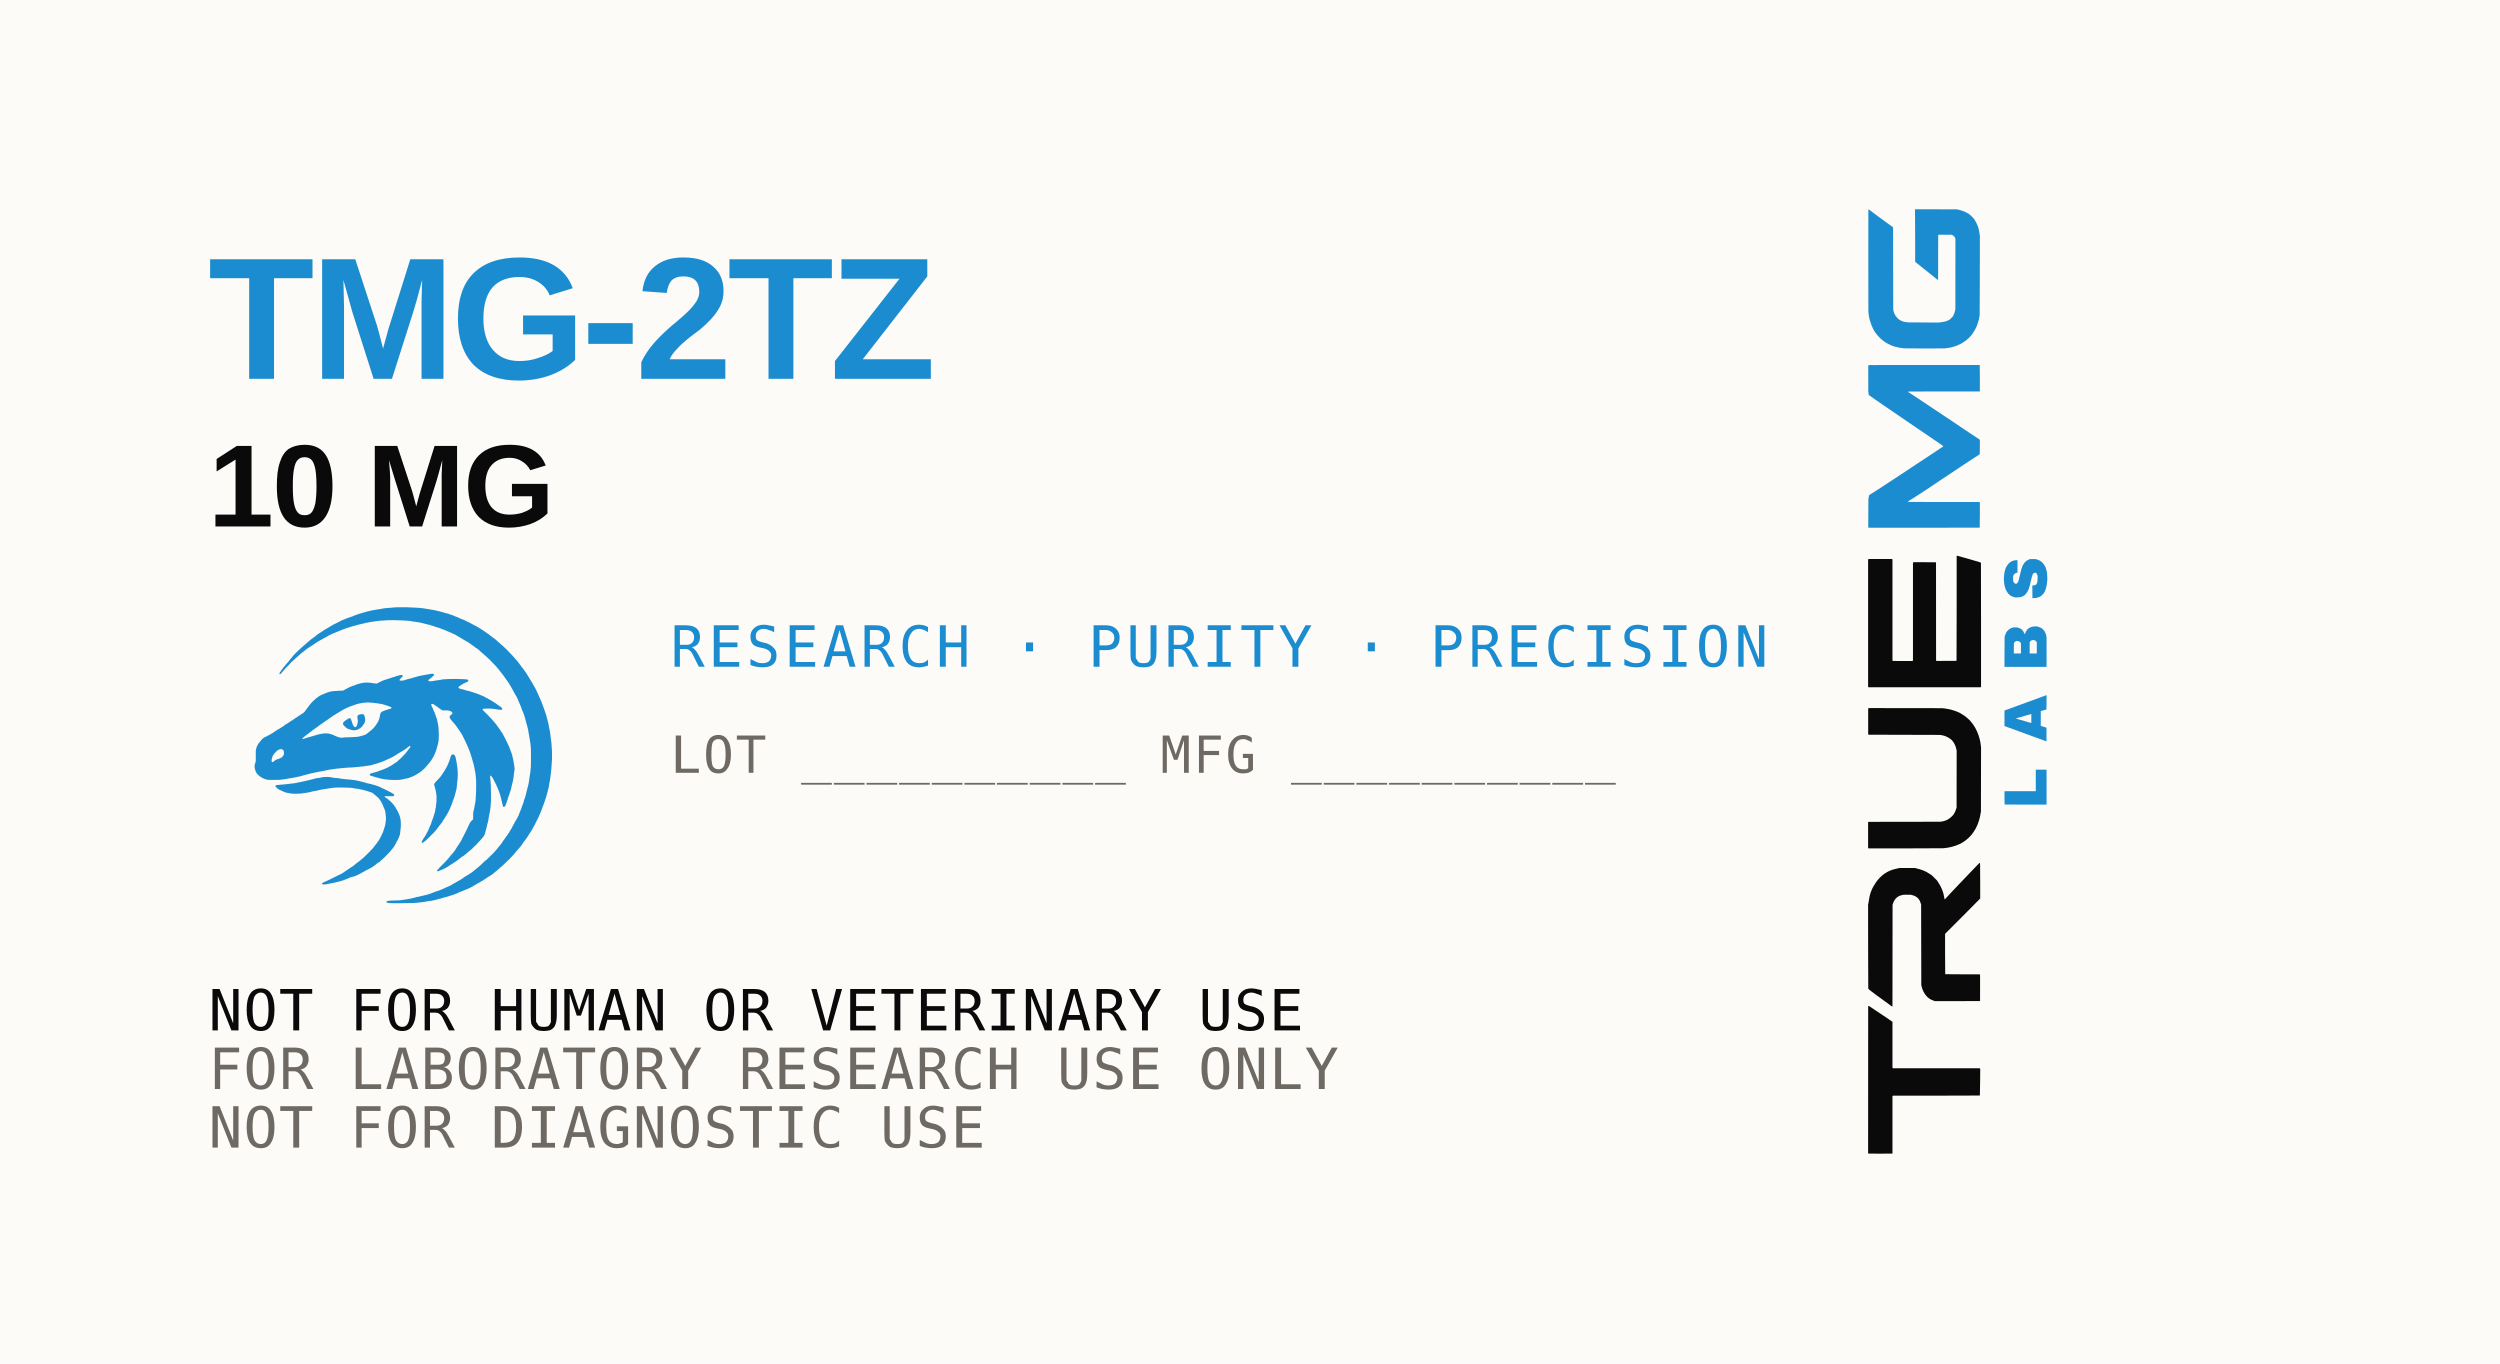
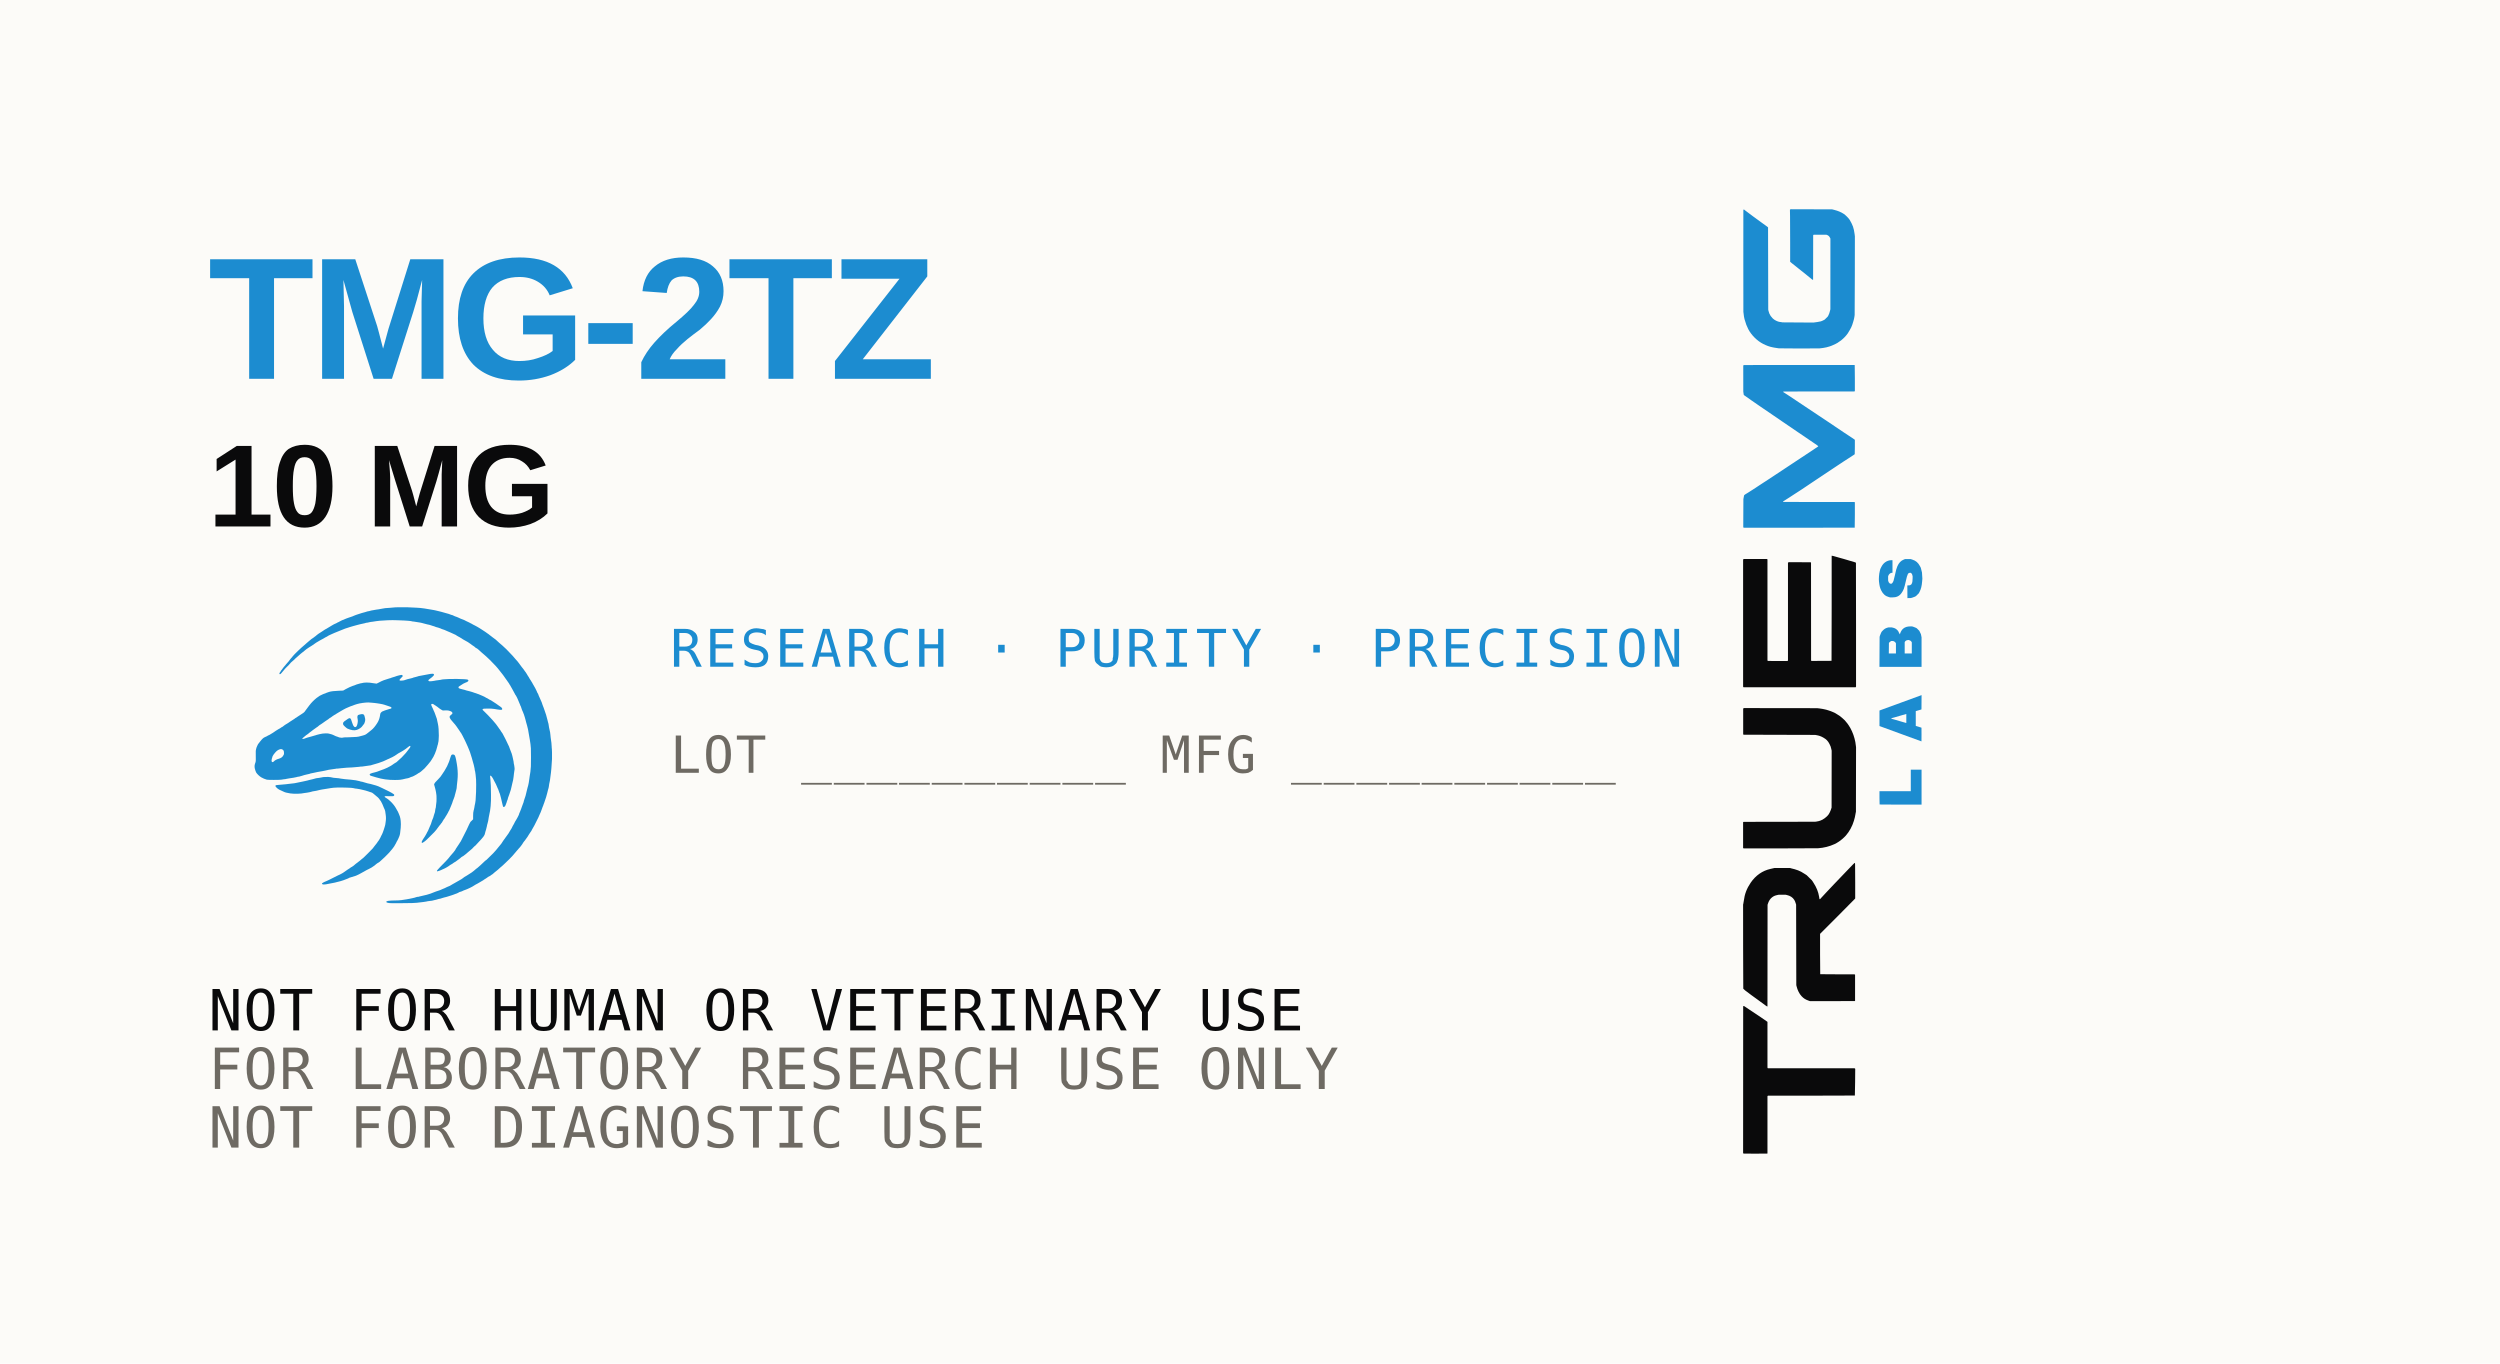
<svg xmlns="http://www.w3.org/2000/svg" width="66.0mm" height="36.0mm" viewBox="0 0 66.0 36.0">
  <rect x="0" y="0" width="66.0" height="36.0" fill="#FCFBF8" />
-   <g transform="translate(49.30,30.50) rotate(-90) scale(0.004437)">
+   <g transform="translate(46.00,30.50) rotate(-90) scale(0.004437)">
    <g transform="translate(0,681) scale(0.025,-0.025)" stroke="none">
      <g fill="#0A0A0B">
        <path d="M465 27020 l-58 -59 -15 -2770 c-8 -1524 0 -2802 18 -2841 l33 -70 6816 0 6815 0 61 -61 61 -61 -3 -10322 c-2 -5867 12 -10336 32 -10355 19 -18 1457 -45 3195 -61 l3160 -28 70 77 70 78 0 10325 0 10325 77 42 78 41 5439 0 5440 0 86 110 c125 160 843 1198 1065 1538 295 455 724 1099 1709 2569 l910 1356 -12 104 -12 103 -17488 9 -17488 9 -59 -58z" />
        <path d="M39653 27037 c-49 -18 -221 -200 -384 -405 -458 -576 -1855 -2468 -2161 -2925 -179 -268 -743 -1037 -1416 -1929 -166 -221 -278 -407 -266 -440 l22 -57 12086 -12 12086 -12 278 -88 c640 -203 1152 -536 1485 -965 307 -395 445 -712 569 -1304 l66 -320 0 -800 0 -800 -66 -300 c-181 -812 -569 -1408 -1152 -1768 -273 -168 -352 -202 -789 -341 l-351 -111 -9580 -21 -9580 -22 -300 -72 c-898 -215 -1753 -647 -2317 -1169 -555 -514 -833 -960 -1109 -1776 l-74 -220 -9 -5315 c-6 -2923 5 -5341 24 -5374 l33 -60 3113 -1 3113 0 48 65 47 66 6 4063 c3 2235 15 4080 27 4100 13 21 2011 36 4813 36 l4790 0 4138 -4134 c2275 -2274 4176 -4155 4224 -4180 l88 -46 3836 0 c2110 0 4003 12 4207 26 l369 26 19 50 c22 57 -449 537 -1427 1453 -693 648 -3219 3069 -3680 3525 -144 143 -513 492 -821 776 -307 284 -765 716 -1018 960 -460 444 -678 647 -1334 1239 l-350 316 13 64 12 65 180 30 c98 16 287 47 419 68 1108 179 2211 624 3280 1324 l560 366 620 626 620 626 263 400 c457 695 732 1203 890 1648 218 612 370 1114 408 1352 14 88 56 250 92 360 l67 200 0 1860 0 1860 -67 280 c-37 154 -105 451 -152 660 -425 1916 -1544 3522 -3281 4711 -1373 939 -2719 1447 -4380 1652 -176 22 -437 66 -580 99 l-260 59 -9960 -6 c-5478 -3 -9999 -20 -10047 -38z" />
        <path d="M73081 27003 l-41 -78 3 -8632 c2 -4748 18 -8831 36 -9073 101 -1383 432 -2698 970 -3860 66 -143 137 -296 156 -340 20 -44 107 -188 194 -320 88 -132 189 -294 225 -360 209 -379 985 -1283 1459 -1702 967 -852 2219 -1538 3517 -1926 650 -194 1101 -302 1480 -354 165 -23 381 -62 480 -87 l180 -46 7678 -14 7679 -14 341 41 c875 105 996 127 1782 328 1078 274 2363 850 3164 1418 90 64 252 177 360 252 187 130 549 429 780 644 172 160 902 995 1009 1154 55 80 204 315 333 521 129 206 275 440 325 520 50 80 106 181 125 225 20 44 83 188 142 320 184 414 294 707 421 1120 67 220 148 481 179 580 32 99 77 306 101 460 24 154 62 337 84 406 22 69 70 384 107 700 l66 574 11 8700 12 8700 -51 100 -50 100 -3067 0 -3067 0 -52 -52 -52 -52 -24 -8508 -24 -8508 -44 -260 c-110 -664 -270 -1122 -588 -1684 -416 -734 -817 -1122 -1520 -1473 -547 -273 -643 -308 -1159 -424 l-449 -100 -6776 10 -6776 11 -200 71 c-110 39 -290 99 -400 133 -249 78 -763 334 -1012 503 -573 388 -1285 1345 -1482 1993 -23 77 -72 239 -109 360 -36 121 -85 364 -108 540 l-41 320 -14 8515 -13 8515 -45 55 -46 55 -3073 0 -3074 0 -42 -77z" />
        <path d="M111470 27037 l-70 -41 0 -13357 0 -13356 77 -42 78 -41 14699 0 c8085 0 14727 11 14761 23 73 29 147 254 589 1797 45 154 107 361 140 460 63 190 147 481 240 830 105 394 171 630 288 1030 333 1138 450 1584 428 1620 l-25 40 -12447 1 c-6847 0 -12469 14 -12496 31 l-47 30 -13 2367 -12 2367 52 52 52 52 11644 8 11643 7 44 44 44 44 13 2601 14 2601 -64 97 -64 98 -11636 0 -11636 0 -65 65 -65 65 9 2319 10 2320 55 55 56 56 12035 0 12036 0 42 77 41 78 0 2733 0 2734 -61 88 -61 87 -15129 1 -15129 0 -70 -41z" />
      </g>
      <g fill="#1C8CD0">
        <path d="M149428 26991 l-69 -51 0 -13193 c0 -7256 10 -13210 23 -13230 14 -22 1228 -37 3012 -37 l2990 0 48 48 48 48 0 8485 c0 4667 11 8496 24 8510 51 51 137 -27 250 -225 101 -177 300 -490 866 -1360 66 -102 354 -541 640 -976 286 -435 601 -923 700 -1084 99 -162 321 -503 493 -760 172 -256 505 -753 740 -1103 235 -350 445 -663 467 -695 22 -31 510 -762 1084 -1623 574 -861 1170 -1754 1324 -1985 154 -231 405 -609 558 -840 153 -231 503 -754 776 -1163 274 -408 516 -772 538 -808 22 -36 195 -296 384 -577 189 -282 556 -836 816 -1232 1081 -1646 1205 -1838 1541 -2380 75 -121 155 -233 178 -249 22 -17 800 -30 1727 -30 l1686 -1 119 135 c65 75 217 295 338 490 237 384 977 1507 1354 2055 228 331 2457 3644 2617 3889 44 67 699 1051 1456 2187 757 1135 1423 2135 1480 2222 180 274 1884 2825 1961 2936 156 223 1269 1899 1393 2098 72 114 250 393 396 620 l265 412 64 -13 65 -12 10 -8456 10 -8455 45 -54 45 -54 3045 1 c1675 0 3068 15 3097 33 l52 33 3 9997 c2 5498 1 11430 -2 13183 l-5 3187 -64 64 -64 64 -3106 -3 -3106 -4 -378 -57 -379 -56 -90 -91 c-86 -86 -510 -688 -1208 -1715 -174 -255 -384 -561 -468 -680 -84 -119 -276 -396 -427 -616 -151 -220 -458 -665 -682 -990 -1061 -1535 -1504 -2184 -2993 -4392 -102 -151 -291 -424 -420 -606 -395 -558 -1826 -2658 -2692 -3952 -243 -363 -534 -795 -646 -960 -362 -533 -933 -1370 -1216 -1780 -151 -220 -481 -706 -734 -1080 -645 -958 -666 -976 -803 -710 -42 83 -173 285 -290 450 -117 165 -304 439 -414 609 -110 170 -319 485 -464 700 -262 388 -699 1050 -1710 2591 -288 440 -580 881 -649 980 -69 99 -254 378 -411 620 -158 242 -361 548 -451 680 -281 410 -2516 3790 -2639 3990 -64 104 -235 365 -380 580 -145 214 -333 498 -417 630 -84 132 -354 546 -599 920 -245 374 -615 940 -823 1259 -207 318 -435 660 -505 760 -71 99 -211 316 -313 481 -101 165 -291 462 -420 660 -130 198 -296 457 -368 575 -72 117 -167 271 -211 341 -44 69 -139 228 -212 352 -169 288 -192 306 -474 358 -129 23 -333 61 -454 84 l-220 41 -3341 16 -3341 15 -70 -51z" />
        <path d="M200748 27015 c-12 -12 -199 -36 -415 -54 -432 -34 -1041 -135 -1353 -224 -1056 -300 -1666 -529 -2360 -890 -1428 -741 -2792 -2118 -3512 -3547 -409 -812 -663 -1509 -787 -2160 -25 -132 -70 -357 -100 -500 -79 -379 -135 -742 -162 -1060 -43 -494 -55 -9253 -14 -9700 56 -610 149 -1204 259 -1660 102 -419 325 -1132 377 -1200 16 -22 80 -166 140 -320 130 -331 384 -846 530 -1076 305 -481 394 -610 605 -874 491 -615 1084 -1182 1642 -1570 290 -202 1442 -860 1505 -860 28 0 101 -26 164 -59 200 -104 621 -251 1093 -383 253 -70 546 -153 651 -184 105 -31 330 -75 500 -97 170 -23 390 -53 489 -68 99 -14 4347 -33 9440 -40 l9260 -14 540 64 c656 78 1322 222 1791 386 457 161 1227 540 1629 803 397 259 1101 959 1378 1369 420 622 746 1395 972 2303 l125 500 14 4945 15 4946 -71 71 -71 71 -1581 -27 c-870 -14 -3652 -26 -6184 -26 l-4603 0 -358 -430 c-730 -878 -909 -1102 -1673 -2099 -240 -314 -558 -715 -706 -891 -148 -176 -383 -466 -523 -644 -337 -431 -699 -871 -887 -1081 -88 -98 -148 -202 -140 -243 l14 -72 5305 -10 5304 -10 53 -64 53 -63 2 -1507 2 -1506 -91 -224 c-110 -274 -304 -474 -603 -623 l-226 -113 -8400 4 -8400 4 -320 70 c-469 102 -882 246 -1179 409 l-261 145 -360 364 -361 364 -139 260 c-255 475 -361 834 -439 1480 -25 209 -65 499 -88 643 l-43 264 25 3744 25 3744 40 105 c22 58 40 190 41 293 1 337 223 944 505 1380 483 748 1297 1294 2194 1474 l240 48 9794 23 9795 22 117 140 c64 77 166 212 225 299 139 203 491 691 749 1038 529 712 1029 1396 1202 1646 106 153 235 331 287 397 354 447 648 839 1069 1427 120 168 302 408 403 532 l184 226 -13 87 -12 88 -12145 8 c-6680 5 -12155 -1 -12167 -13z" />
      </g>
    </g>
    <g transform="translate(2086.5,811.8) scale(1.209881)">
      <g transform="translate(0,214) scale(0.025,-0.025)" fill="#1C8CD0" stroke="none">
        <g transform="translate(0.0,0)">
          <path d="M27 8413 c-15 -14 -27 -1877 -27 -4140 l0 -4113 3440 0 3440 0 0 1060 0 1060 -2120 0 -2120 0 0 3080 0 3080 -1293 0 c-712 0 -1306 -12 -1320 -27z" />
        </g>
        <g transform="translate(-21015.9,0)">
          <path d="M36449 8370 c-16 -38 -696 -1897 -1510 -4130 l-1482 -4060 1338 -11 c735 -5 1345 -2 1355 8 10 10 94 267 186 571 l167 552 1453 0 1453 0 166 -560 166 -560 1408 -11 1408 -10 -54 150 c-226 634 -2882 7899 -2925 8001 l-54 130 -1523 0 -1524 0 -28 -70z m1733 -2892 c92 -340 278 -981 413 -1425 135 -444 245 -826 245 -850 l0 -43 -880 0 -880 0 0 35 c0 20 118 428 261 908 144 480 325 1099 402 1375 77 276 150 534 162 574 12 40 41 66 65 58 l43 -14 169 -618z" />
        </g>
        <g transform="translate(-42657.8,0)">
          <path d="M69760 4303 l0 -4143 2902 0 2901 0 309 62 308 62 334 158 333 158 252 251 251 252 125 248 c69 137 153 351 185 477 l60 229 -1 321 c-1 601 -160 1085 -470 1430 -201 224 -556 447 -848 535 -133 40 -241 82 -241 95 0 12 146 91 325 175 l324 152 189 177 c231 216 381 483 460 821 l61 257 0 322 1 321 -62 239 c-83 323 -270 621 -559 892 l-241 226 -260 128 c-143 71 -368 160 -499 198 l-239 69 -2950 15 -2950 15 0 -4142z m4807 2197 c59 -44 145 -145 190 -225 l83 -146 0 -196 0 -196 -90 -178 -90 -178 -136 -91 -136 -90 -994 0 -994 0 0 702 0 702 1030 -12 1030 -12 107 -80z m151 -3079 c149 -77 276 -287 306 -506 l24 -176 -47 -179 c-53 -196 -161 -336 -329 -424 l-108 -56 -1082 0 -1082 0 0 700 0 700 1102 0 1102 0 114 -59z" />
        </g>
        <g transform="translate(-64316.7,0)">
          <path d="M108180 8534 c-883 -105 -1223 -191 -1720 -433 -723 -354 -1137 -832 -1320 -1524 l-62 -237 -3 -388 c-4 -854 255 -1416 851 -1840 580 -413 916 -536 2354 -856 1425 -317 1640 -428 1640 -841 l0 -141 -113 -114 -114 -113 -214 -63 -214 -64 -425 0 c-504 0 -844 55 -1052 172 l-152 85 -83 134 -83 134 -20 258 -21 258 -1245 -10 -1244 -11 9 -334 9 -334 66 -266 c36 -146 121 -374 189 -506 l125 -240 281 -282 281 -281 281 -146 c560 -291 1154 -435 2099 -509 l500 -39 606 38 606 39 461 117 462 116 312 163 c696 362 1073 805 1299 1525 l94 299 -2 560 -2 560 -94 240 c-217 556 -654 973 -1318 1259 -413 178 -717 261 -1834 501 -954 205 -1224 295 -1434 476 l-146 126 -4 173 -5 172 146 134 147 134 173 52 173 51 400 1 400 1 151 -53 c299 -106 549 -418 549 -685 l0 -122 1240 0 1240 0 0 232 c0 429 -157 880 -432 1244 -232 306 -531 541 -948 745 l-360 176 -388 100 c-588 151 -1538 223 -2092 157z" />
        </g>
      </g>
    </g>
  </g>
  <text x="5.5" y="10.00" font-family="Archivo Black, Archivo, Helvetica Neue, Arial, sans-serif" font-weight="900" font-size="4.60" letter-spacing="-0.12" fill="#1C8CD0">TMG-2TZ</text>
  <text x="5.5" y="13.90" font-family="Archivo Black, Archivo, Helvetica Neue, Arial, sans-serif" font-weight="900" font-size="3.10" letter-spacing="-0.04" fill="#0A0A0B">10 MG</text>
  <g transform="translate(5.500,14.600) scale(0.006875)">
    <g transform="translate(0,1600) scale(0.5673759,-0.5673759)" fill="#1C8CD0" stroke="none">
      <path d="M1285 2453 c-13 0 -30 -1 -36 -2 -7 0 -17 -1 -23 -2 -26 -1 -32 -2 -58 -7 -8 -2 -22 -4 -31 -5 -9 -1 -24 -4 -34 -6 -10 -3 -21 -6 -26 -6 -5 -1 -12 -4 -16 -5 -5 -2 -15 -4 -22 -6 -7 -2 -17 -5 -22 -7 -5 -2 -13 -5 -18 -6 -5 -2 -12 -5 -15 -6 -3 -2 -12 -5 -18 -7 -7 -2 -14 -4 -15 -5 -2 -1 -8 -3 -14 -5 -5 -2 -12 -5 -15 -6 -2 -2 -7 -4 -10 -4 -6 -2 -15 -7 -21 -10 -1 -1 -6 -3 -9 -5 -4 -1 -9 -4 -12 -6 -4 -2 -9 -5 -13 -6 -3 -2 -8 -4 -10 -5 -2 -1 -7 -4 -12 -7 -12 -7 -19 -11 -30 -18 -5 -3 -10 -6 -10 -6 -1 0 -5 -2 -9 -5 -5 -3 -13 -9 -18 -12 -19 -12 -30 -19 -35 -24 -3 -3 -7 -6 -8 -7 -2 -1 -6 -3 -8 -6 -3 -2 -8 -5 -10 -7 -2 -1 -7 -4 -9 -6 -11 -9 -15 -13 -18 -15 -2 -2 -9 -7 -14 -12 -6 -6 -13 -12 -17 -15 -22 -18 -67 -61 -78 -75 -2 -4 -8 -10 -11 -13 -3 -4 -7 -8 -8 -10 -4 -6 -15 -20 -18 -22 -2 -2 -5 -6 -8 -9 -2 -4 -6 -8 -8 -10 -5 -6 -13 -15 -16 -20 -2 -3 -4 -6 -5 -7 -1 -1 -3 -4 -5 -6 -1 -3 -4 -8 -7 -11 -3 -4 -4 -6 -4 -9 0 -3 1 -4 4 -4 2 0 4 1 10 8 4 4 9 10 11 13 4 6 24 28 28 31 2 1 7 6 12 12 11 13 12 15 36 35 2 3 10 10 17 16 7 7 19 17 26 23 7 6 18 15 25 20 10 9 16 13 31 23 9 5 13 8 21 13 22 16 34 24 56 36 21 11 30 16 32 18 2 1 7 4 12 6 5 3 11 6 13 8 3 1 9 4 13 6 5 2 10 4 11 5 2 1 9 4 16 7 13 5 21 8 37 15 4 2 11 5 15 6 4 1 13 5 20 8 8 3 15 5 16 5 0 0 7 2 15 5 7 2 18 5 24 7 6 1 16 4 22 6 7 2 17 5 23 6 14 3 21 4 32 7 4 2 13 4 19 4 5 1 11 3 13 3 2 1 11 2 20 3 9 1 21 3 26 4 10 2 24 3 76 6 30 1 38 1 67 0 69 -2 94 -5 101 -8 1 0 5 -1 10 -1 4 -1 12 -2 19 -3 6 -1 17 -3 25 -4 8 -2 19 -4 24 -6 6 -2 16 -4 23 -6 8 -1 18 -4 24 -6 6 -2 11 -4 12 -4 2 0 17 -5 23 -8 2 0 9 -3 15 -4 6 -2 14 -5 17 -6 2 -2 9 -4 15 -6 6 -2 13 -4 16 -6 3 -2 10 -5 16 -7 6 -2 14 -6 19 -8 17 -8 34 -16 35 -16 0 0 5 -3 9 -6 5 -3 11 -6 14 -8 2 -1 6 -3 8 -4 1 -2 5 -4 8 -5 3 -2 8 -5 10 -7 4 -3 23 -13 34 -19 2 -1 5 -3 7 -5 3 -2 7 -5 9 -6 2 -1 7 -5 12 -9 5 -4 11 -8 15 -10 3 -3 7 -6 9 -8 3 -1 7 -4 11 -6 3 -3 8 -7 12 -10 3 -3 9 -9 14 -13 37 -32 31 -26 60 -54 33 -33 48 -49 67 -74 9 -12 13 -17 22 -28 2 -3 7 -10 12 -17 11 -16 19 -28 24 -34 2 -3 6 -8 8 -13 2 -4 5 -8 6 -9 0 -1 2 -4 3 -6 1 -2 5 -8 7 -12 7 -12 14 -25 19 -35 2 -5 6 -11 8 -13 2 -3 5 -9 7 -13 2 -5 4 -9 5 -11 1 -2 12 -27 16 -38 1 -4 3 -9 5 -11 2 -5 8 -22 8 -24 0 -1 2 -6 5 -11 3 -6 6 -15 8 -20 1 -5 4 -14 6 -19 1 -5 4 -13 5 -18 1 -5 3 -12 4 -16 3 -7 10 -37 12 -45 0 -3 1 -7 2 -10 1 -4 2 -9 2 -12 1 -7 6 -33 9 -52 3 -16 6 -39 7 -57 1 -21 1 -101 0 -122 -1 -23 -5 -52 -8 -66 0 -4 -2 -13 -3 -22 -2 -16 -5 -33 -7 -40 -1 -2 -3 -9 -4 -14 -1 -6 -3 -13 -4 -16 -4 -14 -8 -31 -10 -41 -2 -5 -4 -12 -5 -15 -1 -3 -4 -11 -6 -18 -1 -7 -4 -16 -6 -20 -2 -4 -5 -12 -6 -16 -3 -10 -11 -30 -15 -40 -2 -4 -6 -13 -8 -21 -3 -7 -7 -14 -8 -16 -1 -1 -3 -5 -5 -9 -2 -4 -5 -9 -7 -12 -2 -3 -6 -9 -8 -14 -2 -5 -4 -9 -5 -10 -2 -3 -13 -22 -16 -30 -3 -4 -5 -9 -7 -11 -1 -3 -4 -7 -6 -10 -1 -3 -5 -8 -7 -12 -7 -9 -19 -26 -36 -50 -5 -8 -11 -16 -13 -20 -3 -3 -9 -11 -14 -17 -20 -25 -24 -30 -42 -49 -23 -23 -37 -37 -45 -44 -4 -2 -11 -8 -16 -13 -14 -14 -34 -32 -39 -36 -3 -3 -9 -8 -14 -11 -22 -20 -38 -31 -62 -45 -17 -10 -24 -14 -29 -19 -6 -5 -8 -6 -33 -20 -8 -4 -17 -10 -21 -12 -4 -2 -11 -6 -16 -9 -4 -2 -9 -5 -10 -6 -2 -2 -12 -7 -16 -8 -2 -1 -8 -3 -12 -5 -4 -2 -11 -5 -14 -7 -4 -1 -11 -4 -17 -7 -5 -3 -10 -5 -11 -5 0 0 -4 -1 -8 -3 -8 -3 -22 -8 -24 -8 -1 0 -6 -2 -13 -5 -6 -3 -17 -7 -23 -9 -7 -2 -14 -4 -16 -5 -2 -1 -7 -2 -10 -3 -31 -7 -48 -11 -51 -12 -1 -1 -6 -2 -12 -2 -5 -1 -13 -3 -17 -5 -4 -1 -12 -3 -17 -4 -6 -1 -14 -3 -19 -4 -8 -2 -29 -5 -55 -9 -14 -2 -21 -2 -66 -3 -20 -1 -29 -2 -34 -6 -4 -2 -5 -3 -2 -5 2 -2 6 -4 18 -6 8 -1 17 -1 73 -1 70 0 109 1 141 6 3 1 11 1 17 2 5 1 14 2 20 3 6 2 16 3 23 4 6 1 14 2 17 2 3 1 10 3 16 4 6 1 15 3 20 5 4 2 12 3 16 4 4 1 11 2 14 4 4 1 12 3 17 5 14 3 16 4 29 8 6 2 15 5 19 6 3 1 9 3 12 4 4 2 9 4 13 5 8 2 16 6 22 9 3 3 6 4 16 7 4 1 10 3 13 5 3 2 11 5 17 7 13 4 51 22 58 28 3 2 9 6 13 8 5 2 11 6 15 8 13 8 29 17 29 17 1 0 4 2 7 4 3 3 8 6 10 7 3 2 7 5 11 7 9 7 20 14 26 16 3 2 6 4 8 6 2 1 5 4 8 5 2 2 5 5 8 7 2 2 6 5 8 7 8 5 32 26 41 35 5 4 10 9 12 10 5 4 26 24 43 41 19 19 30 31 47 52 7 8 15 17 18 21 3 3 7 8 10 11 2 3 5 7 7 9 2 3 5 7 8 11 2 3 5 8 6 10 2 2 5 6 6 8 2 2 4 6 6 7 1 1 4 5 6 9 3 4 7 10 11 15 3 5 8 13 11 18 3 4 7 10 8 12 2 3 5 7 7 10 1 3 3 7 4 8 2 3 17 29 17 30 0 1 19 39 21 42 1 2 4 7 6 12 2 5 4 11 6 14 4 7 16 36 18 44 1 4 4 10 5 14 2 3 4 9 5 13 1 4 4 11 6 16 9 25 17 50 20 65 2 9 5 20 6 24 2 4 3 11 4 15 1 4 2 13 3 21 2 7 4 18 5 24 1 6 2 17 3 23 1 13 2 17 4 31 0 5 1 14 2 20 0 5 2 17 2 26 3 26 4 63 3 90 0 13 -1 24 -1 25 -1 0 -1 5 -1 11 0 14 -3 40 -7 64 0 5 -1 14 -2 20 -1 6 -2 13 -2 16 -3 11 -4 16 -7 32 -4 27 -4 28 -7 36 -1 4 -3 11 -4 16 -4 19 -13 48 -20 66 -2 6 -5 13 -6 17 -1 4 -4 12 -7 18 -2 6 -5 14 -6 18 -3 7 -8 19 -15 34 -2 4 -6 12 -7 17 -2 4 -4 10 -6 12 -2 2 -4 7 -5 11 -5 11 -16 33 -20 38 -1 3 -4 7 -6 10 -1 4 -7 13 -12 21 -6 9 -11 17 -12 19 -1 3 -6 11 -11 18 -4 7 -9 16 -11 18 -1 2 -4 7 -7 10 -2 3 -8 11 -12 17 -5 6 -10 13 -12 15 -2 3 -6 9 -11 15 -12 17 -18 24 -31 38 -7 8 -15 17 -18 21 -4 4 -14 15 -22 23 -9 9 -19 19 -21 22 -5 5 -25 24 -28 26 -2 1 -10 9 -20 17 -9 9 -20 19 -24 22 -10 7 -16 11 -23 17 -3 3 -8 6 -10 8 -3 2 -9 6 -13 10 -12 9 -41 29 -53 36 -4 2 -9 5 -11 7 -4 2 -9 5 -17 10 -2 1 -7 4 -13 7 -6 3 -12 6 -14 7 -2 2 -6 3 -8 5 -2 1 -8 3 -12 6 -4 2 -9 5 -12 6 -3 1 -9 4 -13 6 -7 5 -20 10 -39 17 -5 2 -11 5 -15 7 -7 3 -16 7 -18 7 0 0 -4 2 -8 3 -11 6 -14 7 -23 9 -4 1 -11 4 -16 6 -5 1 -13 4 -18 5 -16 4 -25 7 -32 9 -4 1 -11 3 -16 4 -10 2 -19 4 -25 6 -3 1 -7 2 -10 2 -4 1 -14 2 -23 4 -16 2 -22 3 -42 7 -10 2 -44 5 -52 5 -4 0 -14 1 -21 1 -17 2 -71 3 -103 2z" />
      <path d="M1503 2002 c-19 -3 -77 -14 -80 -15 -1 -1 -10 -3 -20 -6 -9 -2 -20 -5 -23 -7 -4 -1 -11 -3 -16 -4 -10 -2 -22 -5 -32 -9 -4 -2 -10 -3 -17 -4 -16 -1 -18 -1 -20 1 -3 3 0 7 10 17 l10 10 0 3 c0 5 -3 7 -8 7 -4 0 -22 -4 -31 -7 -4 -1 -10 -3 -14 -5 -5 -1 -14 -4 -20 -6 -7 -3 -15 -6 -18 -6 -7 -2 -21 -7 -37 -12 -10 -4 -26 -11 -34 -16 -2 -1 -7 -3 -10 -5 l-5 -2 -6 1 c-4 0 -10 2 -15 2 -32 6 -61 6 -81 0 -3 0 -11 -2 -17 -4 -15 -4 -17 -5 -24 -8 -3 -2 -11 -4 -17 -6 -12 -4 -32 -13 -48 -22 -5 -3 -12 -7 -14 -8 l-4 -2 -27 -1 c-32 -1 -55 -4 -68 -8 -5 -2 -13 -4 -17 -6 -13 -4 -35 -14 -46 -20 -12 -7 -29 -20 -47 -38 -6 -5 -18 -20 -25 -29 -3 -4 -7 -9 -9 -12 -6 -7 -11 -14 -17 -23 -4 -6 -6 -9 -13 -14 -5 -3 -10 -7 -12 -8 -4 -2 -23 -15 -29 -19 -1 -1 -5 -3 -7 -5 -3 -1 -9 -5 -12 -8 -4 -2 -11 -7 -17 -11 -6 -4 -18 -11 -27 -18 -9 -6 -18 -11 -20 -12 -1 -1 -5 -4 -8 -6 -2 -2 -7 -5 -9 -7 -3 -1 -7 -3 -9 -5 -2 -2 -6 -4 -9 -6 -3 -1 -8 -4 -11 -6 -3 -2 -10 -7 -16 -10 -7 -4 -15 -10 -19 -13 -5 -3 -15 -9 -23 -14 -9 -4 -17 -8 -19 -10 -2 -1 -7 -3 -11 -5 -12 -5 -19 -11 -34 -30 -2 -3 -5 -7 -7 -9 -7 -8 -9 -11 -14 -23 -3 -6 -6 -15 -7 -21 l-2 -11 0 -24 c1 -42 0 -47 -1 -51 -5 -14 -6 -17 -7 -26 0 -5 0 -12 1 -16 1 -7 7 -24 9 -28 6 -11 23 -27 35 -34 7 -5 29 -14 38 -16 8 -2 86 -2 98 0 3 1 12 2 18 3 6 0 13 1 14 2 2 1 12 2 22 4 10 1 22 3 27 4 5 1 14 3 20 4 6 2 15 4 20 4 5 1 13 3 18 5 12 4 18 6 32 9 7 1 15 3 18 4 6 3 8 3 33 8 8 2 19 4 23 5 9 2 19 4 34 6 6 1 15 3 20 4 6 2 15 4 22 5 15 2 47 7 48 7 0 1 5 1 11 1 6 1 18 2 28 3 19 2 53 5 72 5 18 1 40 3 46 4 3 1 13 2 22 2 16 2 24 3 49 7 5 0 13 2 17 4 4 1 10 3 14 4 14 3 43 13 61 20 5 3 10 5 11 5 1 0 6 2 11 5 5 3 13 6 18 8 5 2 9 4 10 5 1 0 6 3 11 5 12 6 25 14 30 18 3 2 8 5 10 7 3 1 11 6 18 10 8 5 15 9 17 10 6 3 28 19 33 24 7 6 12 9 15 7 2 -2 -1 -11 -6 -16 -1 -1 -4 -6 -7 -9 -12 -17 -18 -24 -45 -52 -19 -18 -32 -30 -35 -32 -3 -2 -11 -7 -18 -11 -6 -5 -12 -9 -14 -10 -1 -1 -6 -4 -10 -6 -11 -7 -31 -16 -44 -21 -6 -2 -12 -5 -14 -5 -1 -1 -9 -4 -16 -6 -7 -2 -14 -5 -16 -6 -2 0 -9 -2 -14 -4 -14 -3 -27 -7 -30 -9 -2 0 -4 -2 -5 -3 l-1 -3 1 -3 c2 -4 7 -7 22 -10 6 -2 14 -4 20 -6 43 -13 80 -18 127 -18 32 0 42 1 73 9 6 1 13 3 16 3 5 1 13 4 18 7 3 1 7 3 10 3 3 1 8 3 11 5 2 1 8 5 13 7 5 3 10 6 12 7 1 2 5 4 9 6 9 4 22 15 39 31 13 14 33 37 41 48 2 2 6 9 9 14 14 19 29 55 36 85 2 7 3 14 4 14 1 3 4 16 5 24 1 5 1 22 2 37 0 33 -2 61 -6 79 -2 6 -4 17 -5 23 -1 7 -3 16 -5 19 -1 4 -4 12 -6 17 -2 6 -5 14 -7 19 -3 5 -5 11 -6 13 -1 3 -6 15 -14 31 -3 7 -3 9 -2 11 1 5 11 4 19 -2 2 -2 6 -5 9 -6 4 -2 24 -17 27 -20 3 -2 18 -12 21 -13 2 -1 9 -1 18 0 11 0 16 0 22 -1 18 -4 27 -10 27 -17 0 -5 -2 -7 -10 -13 -7 -5 -9 -8 -9 -14 0 -4 1 -6 8 -17 5 -6 12 -15 17 -20 10 -11 15 -17 22 -27 3 -5 8 -12 11 -16 3 -5 7 -10 9 -13 1 -2 4 -6 5 -8 2 -2 4 -5 6 -8 3 -4 14 -26 24 -46 3 -7 7 -14 8 -17 6 -12 18 -40 21 -48 2 -5 5 -13 7 -18 2 -5 5 -14 6 -19 2 -5 4 -14 6 -19 14 -49 16 -56 19 -73 0 -5 2 -15 4 -21 2 -14 4 -24 6 -53 1 -25 1 -38 0 -84 -2 -55 -3 -64 -10 -95 0 -4 -2 -12 -3 -17 -1 -5 -2 -11 -3 -12 -3 -9 -4 -22 -4 -41 l0 -20 -5 -5 c-2 -3 -6 -6 -7 -7 -5 -3 -11 -14 -15 -23 -2 -7 -30 -64 -41 -84 -1 -2 -4 -8 -7 -14 -3 -7 -8 -15 -10 -19 -3 -4 -7 -9 -8 -12 -11 -16 -15 -23 -18 -27 -1 -2 -4 -7 -6 -9 -1 -3 -3 -7 -4 -8 -3 -5 -18 -24 -33 -40 -2 -2 -5 -7 -7 -9 -7 -10 -35 -39 -64 -68 -17 -17 -22 -24 -19 -27 1 -1 2 -1 6 1 3 0 8 2 13 4 5 2 9 4 10 4 2 1 7 4 13 6 12 5 28 14 35 19 2 2 7 5 11 8 3 2 8 5 12 7 11 8 22 15 25 16 4 3 17 12 23 17 2 2 6 5 9 7 2 2 6 5 8 7 2 1 7 5 12 7 8 6 17 12 38 31 7 6 16 13 19 16 3 2 6 5 7 7 2 2 7 7 12 12 6 4 11 9 12 11 1 1 7 7 12 13 13 13 35 38 38 43 6 8 8 14 10 23 1 6 4 15 6 21 2 6 4 17 6 24 1 6 3 16 5 21 3 9 6 25 8 41 1 4 2 11 3 15 9 38 13 79 12 138 0 48 -2 87 -4 103 -2 18 -3 23 0 25 1 1 2 1 4 -1 3 -2 9 -10 14 -19 2 -4 5 -11 7 -14 7 -12 18 -34 21 -43 2 -5 4 -11 6 -13 1 -2 4 -10 6 -17 2 -7 5 -14 6 -15 2 -4 13 -51 17 -69 3 -16 5 -20 9 -21 4 0 10 5 12 11 1 2 4 11 7 18 2 8 5 17 7 20 1 2 3 9 4 15 2 5 5 14 7 19 2 5 5 13 6 18 1 4 3 11 5 15 1 3 3 13 5 21 2 8 4 19 6 26 4 14 6 24 8 41 2 16 3 30 5 40 3 12 2 24 -1 39 -2 7 -4 18 -4 24 -1 6 -3 17 -5 24 -2 7 -4 15 -4 17 -1 6 -6 21 -11 32 -2 4 -4 11 -6 16 -2 5 -4 11 -5 14 -2 3 -4 7 -5 10 -6 15 -32 66 -39 78 -5 6 -9 13 -10 14 -1 2 -3 6 -6 10 -3 3 -8 11 -13 18 -9 14 -18 25 -39 49 -10 12 -50 53 -61 63 -7 5 -8 9 -3 12 2 1 6 2 22 2 28 1 44 0 77 -6 26 -4 31 -3 31 3 0 7 -4 11 -21 22 -6 5 -16 11 -21 15 -18 12 -32 21 -34 22 -4 1 -14 7 -17 9 -2 1 -6 4 -10 6 -4 1 -10 4 -13 7 -4 2 -8 4 -8 4 -1 0 -5 2 -11 5 -17 8 -31 13 -50 19 -7 2 -15 5 -17 6 -3 1 -10 3 -17 5 -24 6 -29 7 -36 10 -5 1 -10 3 -12 3 -15 3 -27 7 -28 10 -2 3 -1 6 1 9 2 1 18 12 31 20 3 2 10 5 15 7 10 3 17 8 19 12 1 3 -1 7 -4 8 -10 5 -126 7 -167 2 -4 0 -12 -2 -16 -3 -5 -1 -14 -2 -20 -3 -7 -1 -18 -2 -25 -4 -23 -4 -36 -4 -38 0 -2 4 0 7 6 11 12 8 28 22 30 26 2 4 2 6 0 8 -3 3 -4 3 -10 3 -4 0 -10 -1 -13 -1z m-398 -195 c16 -1 28 -3 37 -4 3 -1 11 -2 19 -3 17 -3 21 -4 31 -7 5 -2 16 -5 24 -8 16 -5 23 -8 23 -11 2 -5 -1 -7 -15 -10 -18 -5 -43 -14 -48 -17 -6 -4 -11 -10 -12 -14 0 -2 -2 -10 -3 -18 -3 -17 -10 -34 -18 -46 -11 -18 -28 -39 -38 -46 -24 -20 -30 -24 -34 -27 -2 -1 -5 -3 -6 -4 -3 -2 -11 -5 -19 -7 -5 -1 -14 -3 -19 -5 -11 -4 -31 -6 -78 -7 -23 0 -36 -1 -38 -2 -4 -2 -18 -1 -25 1 -3 1 -9 3 -13 5 -5 1 -12 4 -16 6 -17 9 -28 12 -42 15 -8 2 -32 2 -42 0 -12 -2 -31 -6 -40 -9 -4 -2 -10 -3 -13 -4 -4 -1 -11 -3 -17 -5 -7 -2 -15 -4 -18 -5 -4 -1 -12 -3 -18 -5 -6 -2 -13 -5 -16 -6 -6 -2 -13 -3 -15 -2 -1 2 4 7 10 12 4 3 9 7 11 9 2 2 7 6 11 8 4 3 9 7 13 10 3 3 9 8 14 11 4 3 10 8 13 10 7 5 15 11 25 18 4 2 9 6 11 8 4 4 8 7 24 17 9 6 18 12 24 17 3 2 8 6 12 8 3 2 7 5 9 6 1 2 6 5 9 7 4 2 13 8 19 13 7 5 15 10 18 11 3 2 7 4 9 6 2 1 6 4 10 6 3 2 7 5 10 6 7 5 45 26 52 28 2 1 8 3 14 6 6 3 15 6 19 7 5 2 13 5 18 7 5 2 12 4 16 5 3 1 10 2 16 4 17 3 29 5 44 6 15 1 17 1 38 -1z m-605 -316 c9 -4 12 -11 12 -23 l0 -9 -4 -8 c-6 -12 -15 -18 -30 -23 -13 -3 -28 -11 -32 -16 -8 -9 -16 -10 -18 0 -1 5 3 24 7 33 7 14 26 36 36 41 13 7 22 9 29 5z" />
      <path d="M1024 1727 c-10 -2 -12 -4 -14 -9 -2 -6 -2 -9 0 -19 3 -11 2 -28 -3 -43 -3 -10 -9 -16 -15 -14 -3 0 -9 6 -12 12 -2 5 -12 32 -13 37 -2 8 -8 13 -14 11 -1 0 -5 -2 -8 -4 -3 -2 -7 -5 -10 -7 -8 -4 -19 -13 -21 -17 -3 -4 -3 -11 -1 -16 3 -6 22 -23 28 -26 24 -11 47 -15 64 -9 15 5 33 17 39 28 2 2 5 6 7 9 5 5 7 12 10 23 1 8 1 10 0 17 -2 10 -5 22 -8 25 -4 6 -15 6 -29 2z" />
      <path d="M1650 1456 c-5 -2 -8 -7 -10 -15 -1 -4 -3 -9 -4 -12 -1 -2 -3 -8 -4 -13 -2 -5 -4 -10 -4 -11 -1 -2 -4 -9 -7 -16 -3 -7 -6 -15 -8 -17 -1 -3 -4 -7 -5 -9 -4 -8 -15 -26 -19 -31 -2 -3 -5 -8 -8 -12 -6 -10 -13 -19 -27 -33 -14 -13 -22 -23 -25 -30 l-1 -4 3 -10 c2 -5 3 -12 4 -15 1 -4 2 -9 3 -12 1 -3 2 -10 3 -15 1 -6 2 -12 2 -14 2 -6 2 -53 0 -58 0 -3 -1 -10 -2 -17 0 -7 -2 -14 -2 -17 -2 -3 -2 -6 -5 -26 -1 -4 -2 -10 -4 -13 -1 -3 -3 -9 -4 -13 -1 -7 -6 -21 -11 -31 -1 -4 -4 -10 -5 -15 -1 -5 -4 -13 -6 -17 -2 -4 -4 -9 -5 -11 -1 -3 -3 -8 -5 -12 -2 -4 -5 -11 -6 -14 -2 -4 -4 -9 -6 -11 -1 -3 -4 -8 -6 -12 -2 -3 -6 -10 -8 -14 -16 -23 -24 -38 -24 -42 0 -5 2 -7 6 -5 1 1 4 2 5 3 5 2 14 10 24 19 31 30 47 47 53 53 4 5 9 11 11 13 3 3 6 8 8 11 9 12 12 16 16 21 3 2 6 7 8 10 2 2 4 6 6 7 1 2 3 6 5 9 2 3 5 9 8 13 3 3 8 10 10 15 2 4 7 12 10 16 3 5 7 12 9 16 2 5 5 11 7 13 1 3 3 8 5 12 2 4 5 13 8 19 8 20 9 22 12 33 2 5 5 13 7 18 2 4 4 10 5 14 1 4 2 11 4 16 2 5 4 13 5 19 1 6 3 13 4 16 0 2 2 12 2 21 1 9 3 25 4 36 3 29 3 57 -1 89 -1 6 -2 15 -3 21 -2 17 -9 50 -13 57 -3 6 -11 9 -19 7z" />
      <path d="M786 1304 c-6 0 -13 -1 -16 -2 -3 -1 -13 -2 -22 -4 -10 -1 -19 -2 -21 -3 -5 -2 -33 -9 -43 -11 -5 -1 -12 -3 -15 -4 -4 -1 -16 -4 -27 -6 -32 -6 -36 -7 -44 -9 -4 -1 -11 -2 -15 -3 -38 -5 -47 -6 -60 -7 -19 -2 -27 -3 -45 -4 -18 -1 -22 -2 -24 -6 0 -4 2 -8 10 -15 10 -9 19 -14 43 -24 14 -7 20 -8 48 -13 29 -4 70 -3 97 3 4 1 11 2 15 2 9 1 27 5 29 6 2 1 13 4 35 7 11 2 22 5 25 6 6 1 13 3 41 7 11 2 24 4 31 5 22 4 57 5 114 3 22 -1 29 -1 39 -3 7 -2 18 -4 24 -4 20 -3 24 -4 36 -7 6 -2 15 -4 21 -5 19 -6 24 -7 31 -10 3 -1 8 -3 10 -3 4 -1 9 -4 16 -10 28 -22 35 -29 43 -42 2 -3 5 -7 6 -8 4 -5 16 -32 20 -44 2 -5 5 -11 6 -13 2 -6 4 -11 6 -31 3 -20 3 -33 0 -53 -3 -20 -2 -19 -7 -34 -2 -7 -5 -15 -6 -19 -1 -6 -13 -35 -17 -40 0 -1 -3 -7 -6 -13 -5 -10 -13 -23 -18 -28 -1 -1 -4 -5 -6 -9 -3 -4 -9 -12 -15 -19 -5 -6 -11 -14 -13 -17 -4 -5 -59 -60 -64 -64 -2 -1 -6 -4 -8 -6 -5 -5 -29 -24 -35 -28 -2 -1 -6 -5 -9 -7 -8 -8 -19 -16 -26 -20 -4 -1 -7 -3 -7 -4 -1 -1 -9 -7 -21 -14 -6 -4 -14 -10 -17 -12 -8 -7 -20 -13 -27 -17 -4 -2 -8 -4 -10 -5 -1 -1 -6 -3 -11 -5 -4 -2 -14 -7 -22 -11 -37 -19 -46 -23 -53 -26 -10 -3 -31 -14 -32 -16 -1 -2 -1 -3 0 -5 1 -1 2 -2 7 -3 10 -1 25 1 51 7 7 2 16 3 21 4 4 1 12 2 17 4 4 1 12 3 16 4 12 2 53 16 65 22 4 3 9 5 10 5 1 0 26 8 42 13 8 3 32 15 36 18 2 1 6 3 9 5 3 1 8 4 11 6 3 2 9 5 14 8 5 2 13 6 18 9 4 2 12 7 17 9 4 3 10 7 12 8 3 2 7 5 10 7 2 2 6 5 8 7 3 3 9 7 25 17 4 3 18 16 35 32 28 28 37 37 43 46 2 2 5 6 7 8 2 2 5 6 6 8 2 3 5 8 8 11 2 3 8 13 12 21 4 9 8 17 10 19 2 3 9 18 13 29 5 14 5 18 9 56 2 15 1 35 0 47 -1 5 -2 12 -2 15 -1 8 -6 24 -11 34 -2 4 -4 8 -4 9 0 1 -5 11 -7 13 -1 1 -4 6 -6 11 -9 17 -23 35 -40 51 -12 11 -18 16 -28 22 -11 6 -14 10 -8 12 3 1 7 1 31 0 21 0 26 0 29 3 3 3 3 7 0 10 -6 5 -22 14 -34 20 -15 7 -38 18 -45 22 -10 5 -17 8 -26 12 -6 2 -13 4 -17 6 -4 1 -12 3 -18 5 -7 2 -15 4 -18 5 -4 1 -12 3 -19 4 -6 2 -16 4 -21 6 -5 2 -12 4 -17 5 -5 0 -12 2 -17 4 -17 5 -32 7 -60 10 -23 1 -60 6 -66 7 -9 2 -24 4 -30 4 -11 0 -31 3 -41 6 -7 2 -22 2 -41 1z" />
    </g>
  </g>
-   <text x="17.70" y="17.60" font-family="IBM Plex Mono, SF Mono, Menlo, monospace" font-size="1.50" letter-spacing="0.1" fill="#1C8CD0">RESEARCH · PURITY · PRECISION</text>
+   <text x="17.70" y="17.60" font-family="IBM Plex Mono, SF Mono, Menlo, monospace" font-size="1.37" letter-spacing="0.1" fill="#1C8CD0">RESEARCH · PURITY · PRECISION</text>
  <text x="17.70" y="20.40" font-family="IBM Plex Mono, SF Mono, Menlo, monospace" font-size="1.35" letter-spacing="0.05" fill="#6E6A63">LOT __________  MFG __________</text>
  <text x="5.5" y="27.20" font-family="IBM Plex Mono, SF Mono, Menlo, monospace" font-size="1.50" letter-spacing="0.03" fill="#0A0A0B">NOT FOR HUMAN OR VETERINARY USE</text>
  <text x="5.5" y="28.75" font-family="IBM Plex Mono, SF Mono, Menlo, monospace" font-size="1.50" letter-spacing="0.03" fill="#6E6A63">FOR LABORATORY RESEARCH USE ONLY</text>
  <text x="5.5" y="30.30" font-family="IBM Plex Mono, SF Mono, Menlo, monospace" font-size="1.50" letter-spacing="0.03" fill="#6E6A63">NOT FOR DIAGNOSTIC USE</text>
</svg>
